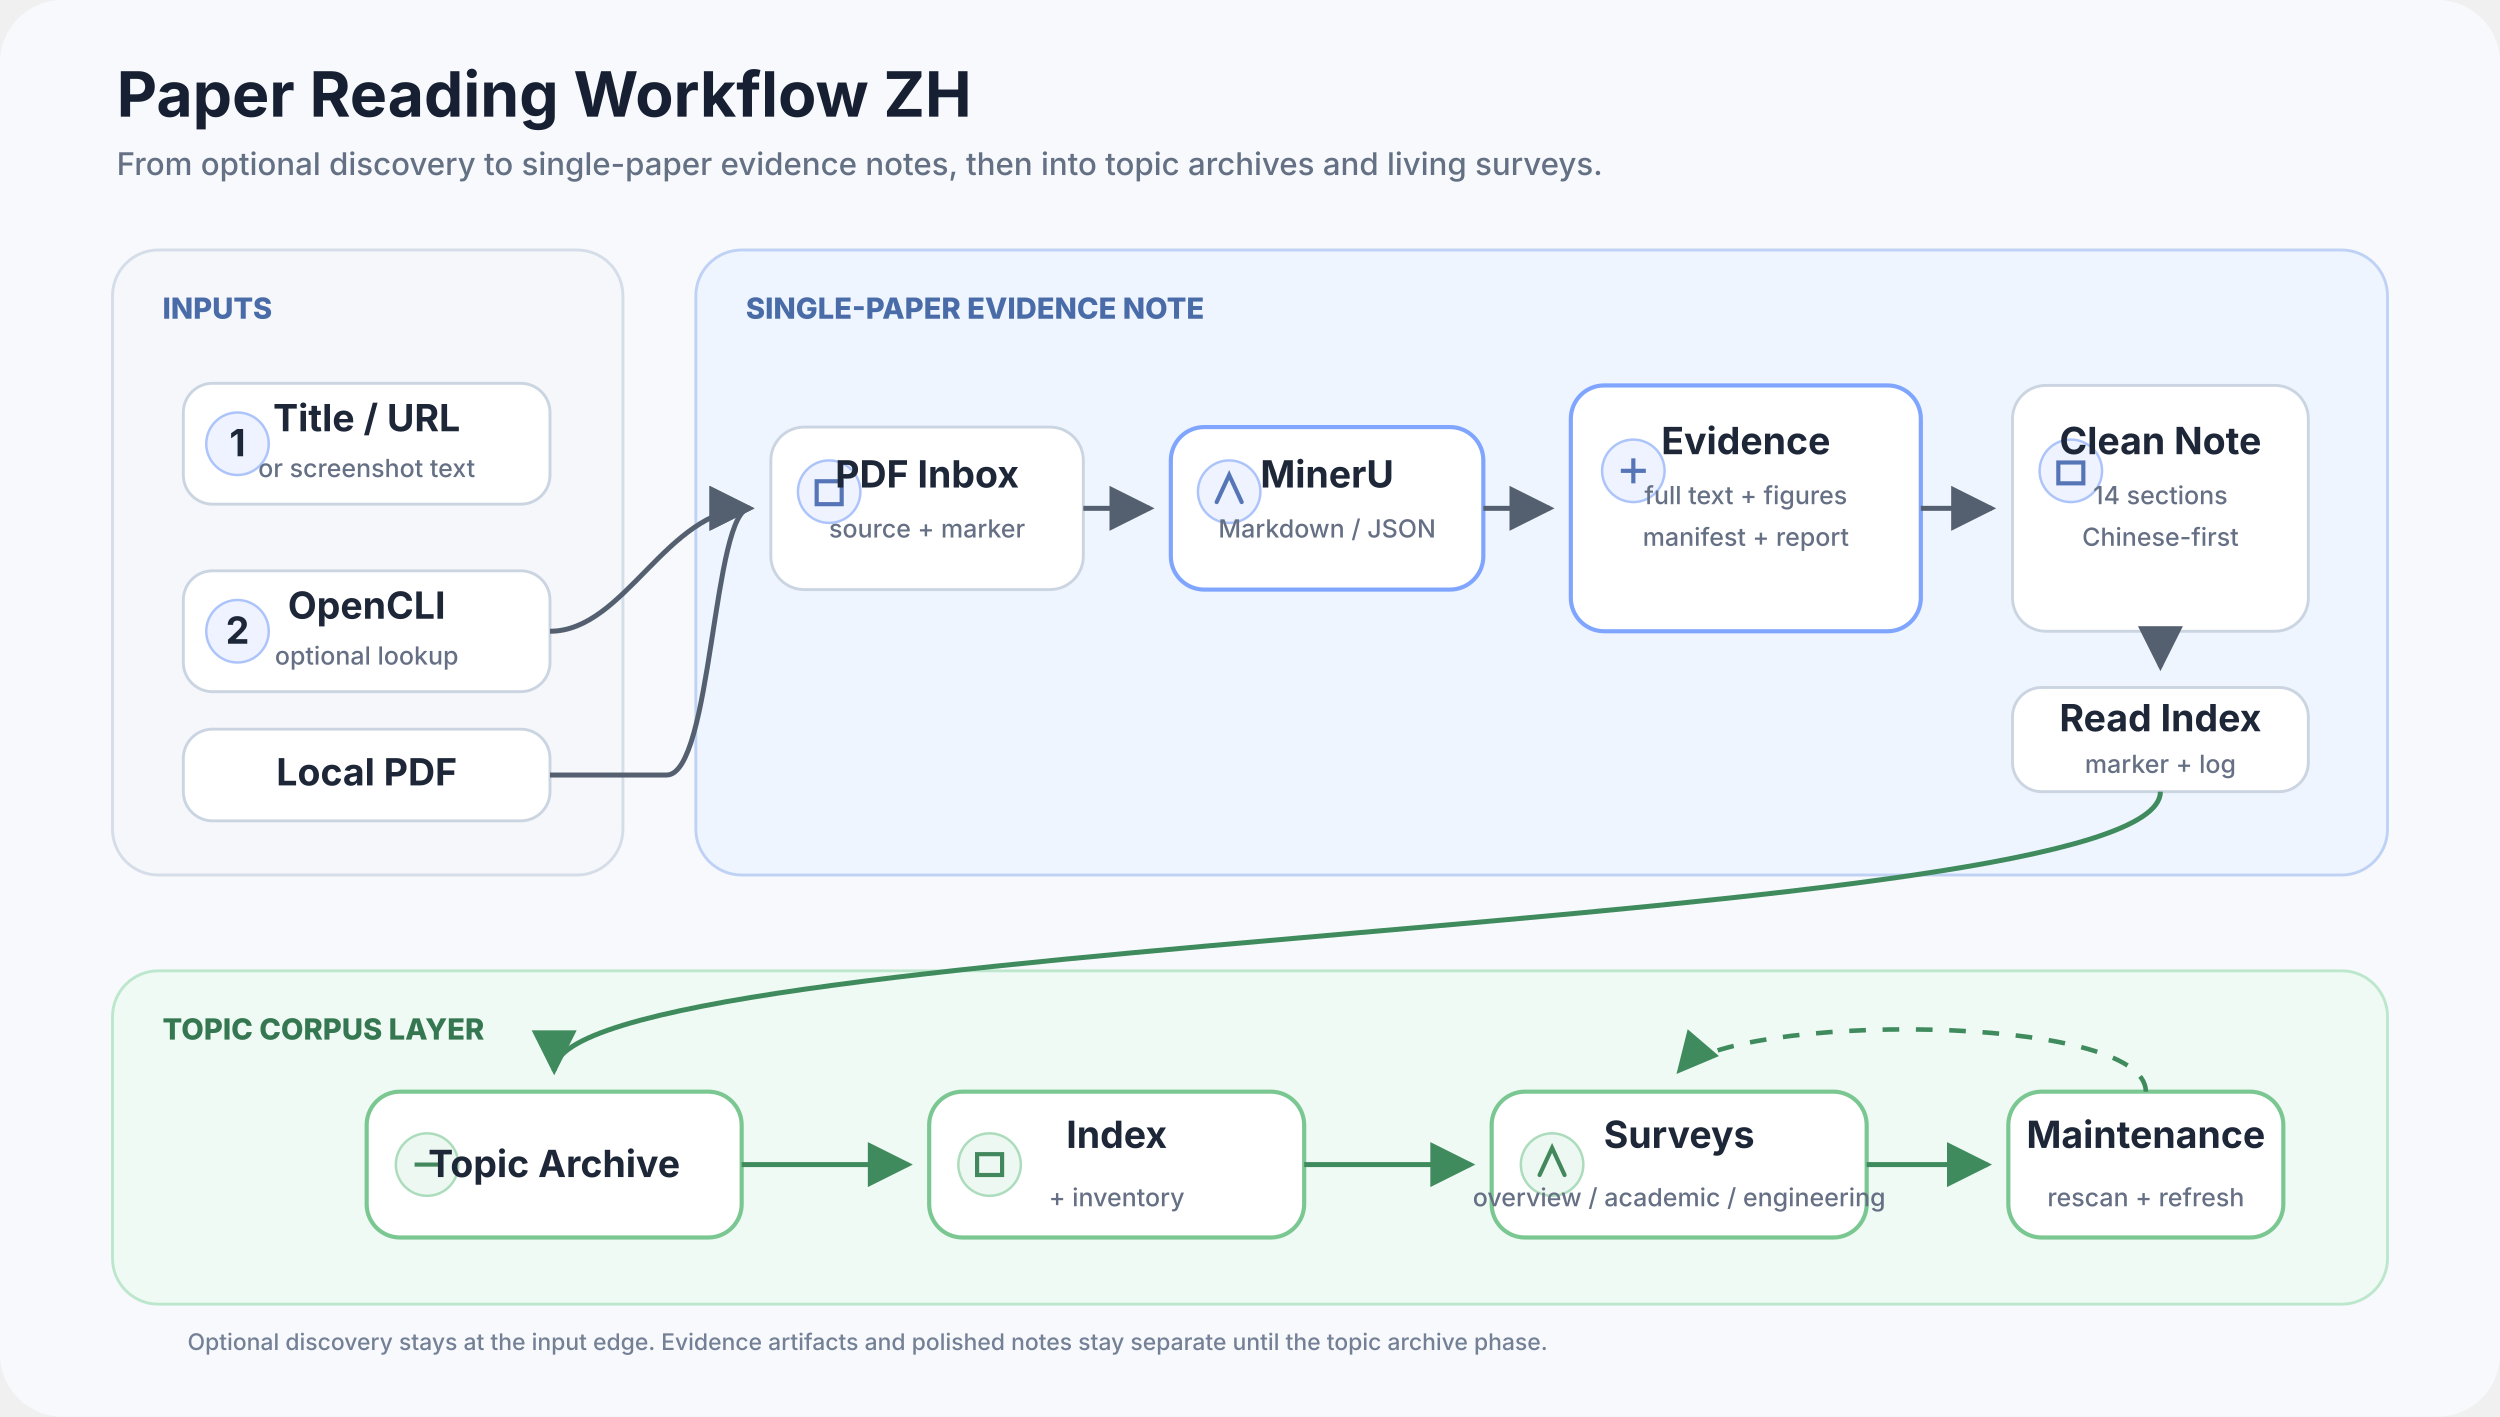
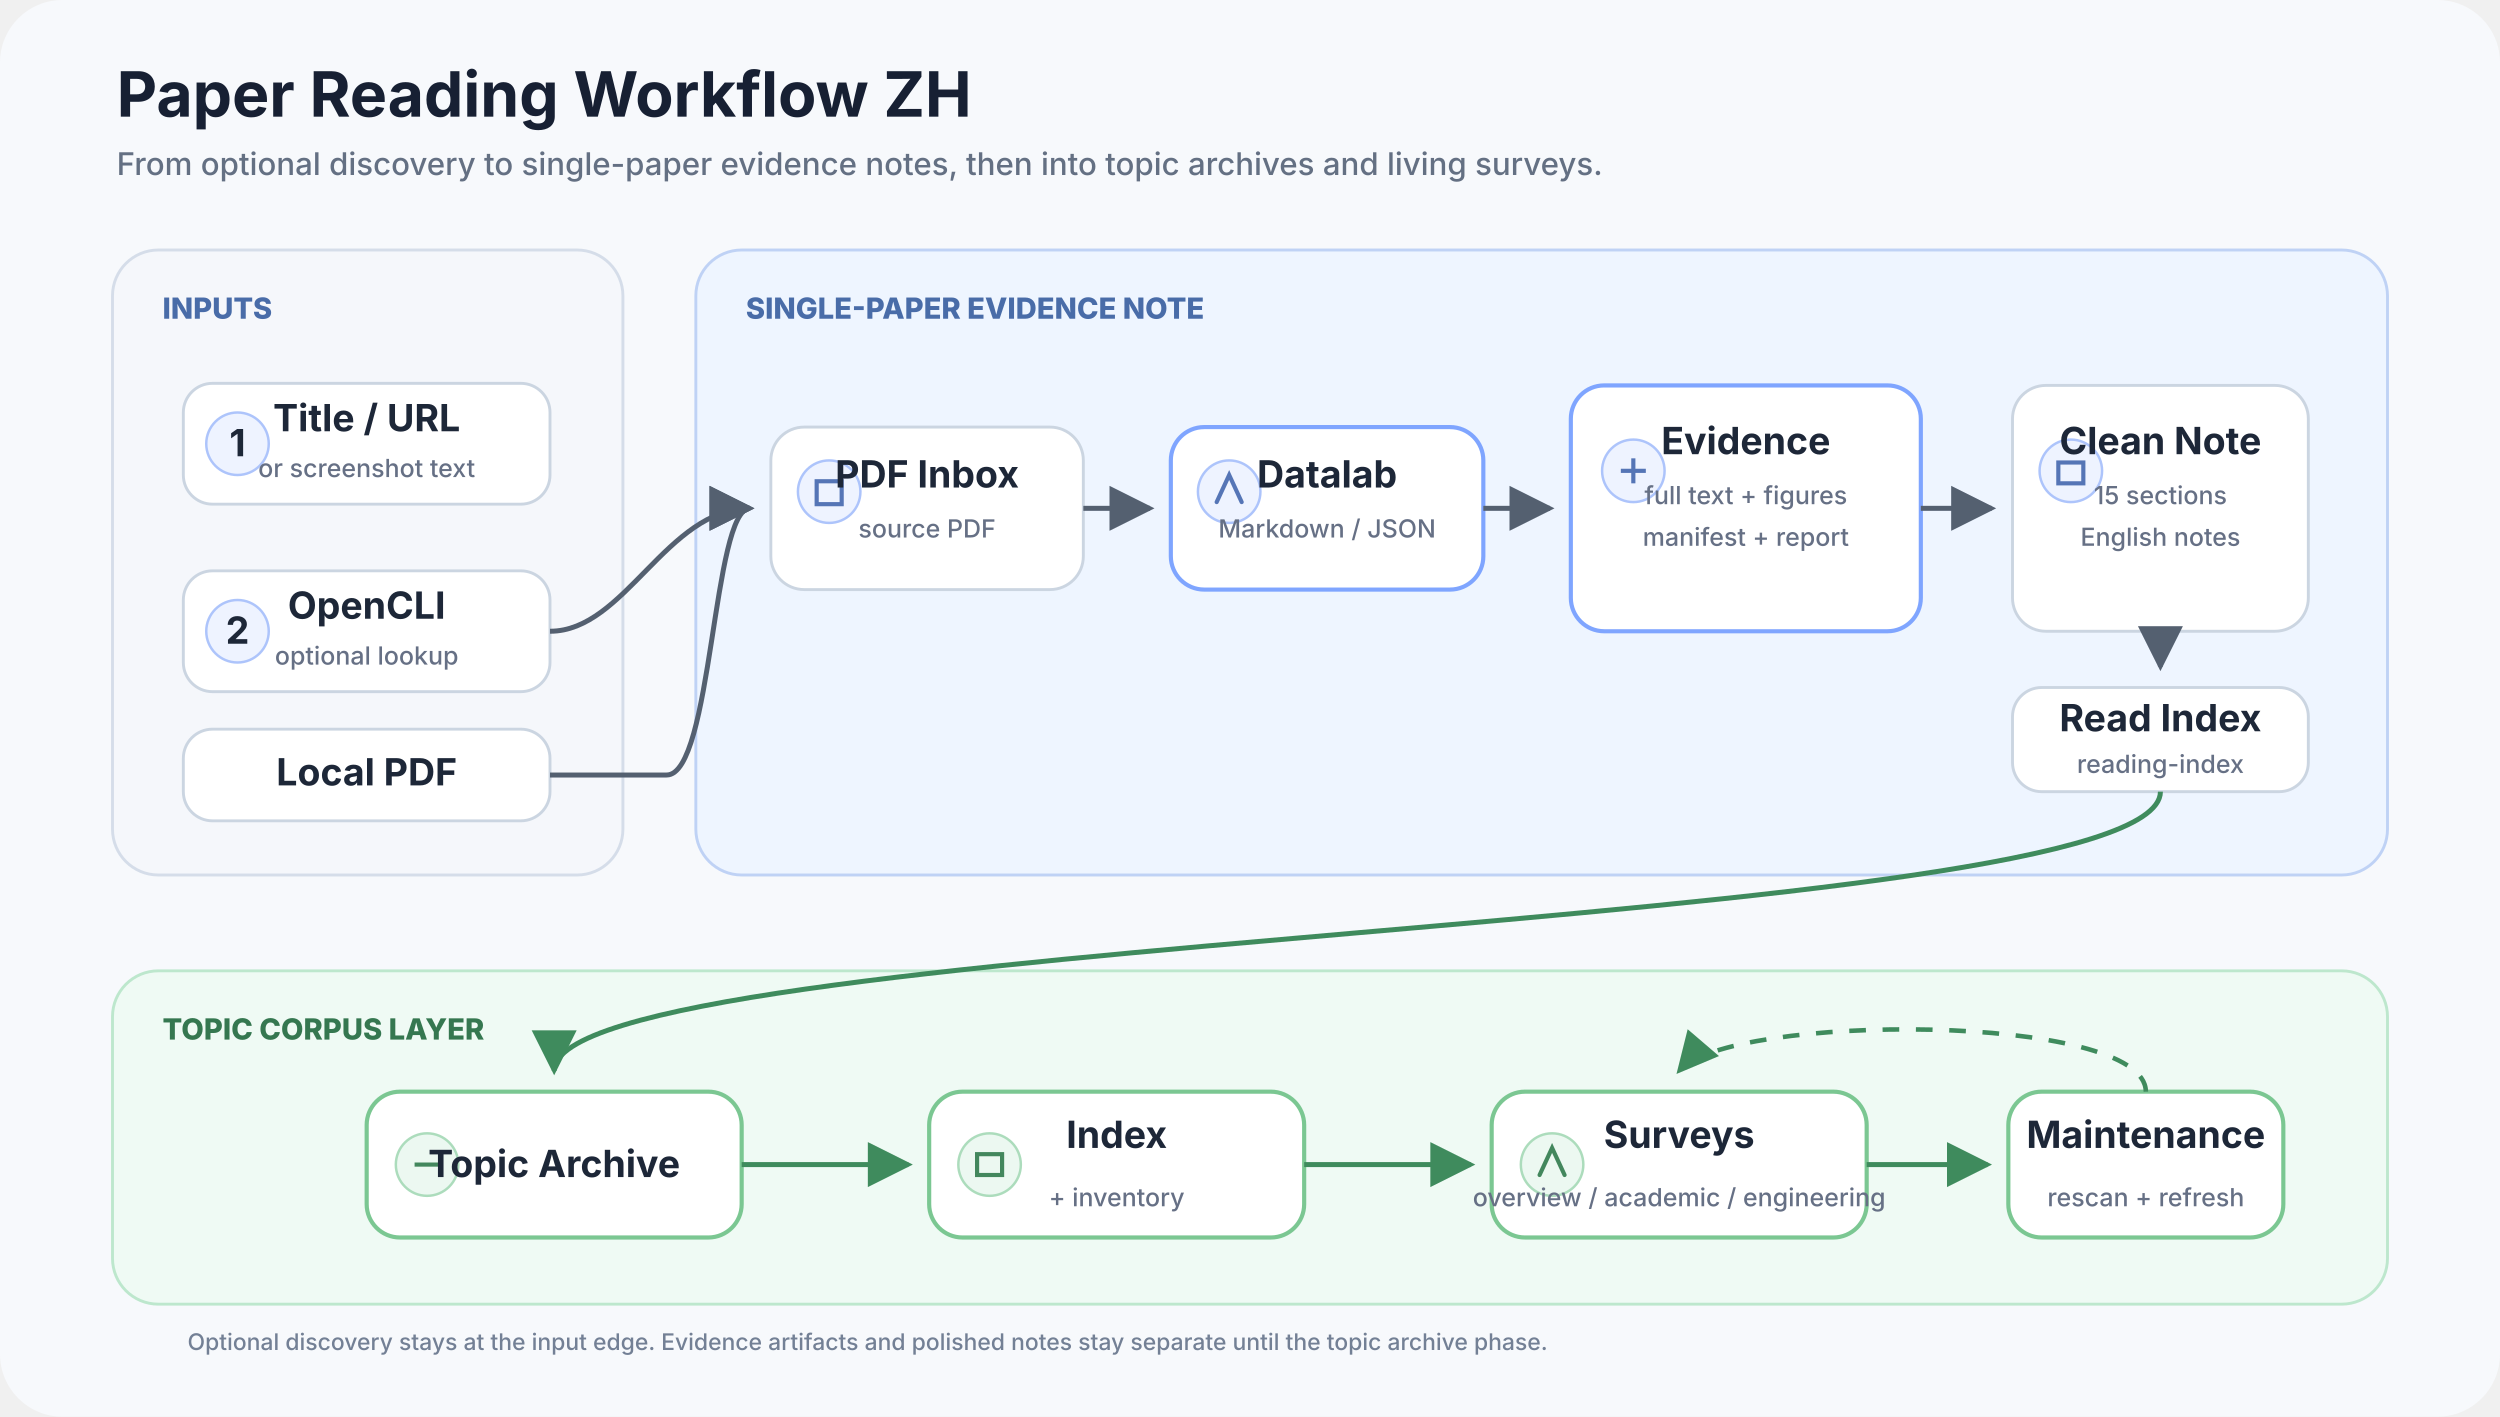
<svg xmlns="http://www.w3.org/2000/svg" width="1200" height="680" viewBox="0 0 1200 680" role="img" aria-labelledby="title desc">
  <defs>
    <marker id="arrow" viewBox="0 0 10 10" refX="9" refY="5" markerWidth="9" markerHeight="9" orient="auto">
      <path d="M0 0 L10 5 L0 10 Z" fill="#546070" />
    </marker>
    <marker id="green-arrow" viewBox="0 0 10 10" refX="9" refY="5" markerWidth="9" markerHeight="9" orient="auto">
      <path d="M0 0 L10 5 L0 10 Z" fill="#3f8b5d" />
    </marker>
    <style>
      .bg { fill: #f7f9fc; }
      .panel-blue { fill: #eef5ff; stroke: #bfd2f5; stroke-width: 1.4; }
      .panel-green { fill: #effaf4; stroke: #bde7cd; stroke-width: 1.4; }
      .panel-gray { fill: #f5f7fb; stroke: #d5dde9; stroke-width: 1.4; }
      .card { fill: #ffffff; stroke: #cbd5e1; stroke-width: 1.4; }
      .card-blue { fill: #ffffff; stroke: #7fa5ff; stroke-width: 2; }
      .card-green { fill: #ffffff; stroke: #7bc792; stroke-width: 2; }
      .subtitle { font: 500 15px Inter, ui-sans-serif, system-ui, -apple-system, BlinkMacSystemFont, "Segoe UI", sans-serif; fill: #647083; }
      .panel-title { font: 800 14px Inter, ui-sans-serif, system-ui, -apple-system, BlinkMacSystemFont, "Segoe UI", sans-serif; letter-spacing: 0; fill: #496ca8; }
      .panel-title-green { font: 800 14px Inter, ui-sans-serif, system-ui, -apple-system, BlinkMacSystemFont, "Segoe UI", sans-serif; letter-spacing: 0; fill: #357750; }
      .label { font: 700 18px Inter, ui-sans-serif, system-ui, -apple-system, BlinkMacSystemFont, "Segoe UI", sans-serif; fill: #1d2738; }
      .small { font: 500 12px Inter, ui-sans-serif, system-ui, -apple-system, BlinkMacSystemFont, "Segoe UI", sans-serif; fill: #667085; }
      .tiny { font: 500 11px Inter, ui-sans-serif, system-ui, -apple-system, BlinkMacSystemFont, "Segoe UI", sans-serif; fill: #738095; }
      .arrow { fill: none; stroke: #546070; stroke-width: 2.4; marker-end: url(#arrow); }
      .arrow-green { fill: none; stroke: #3f8b5d; stroke-width: 2.4; marker-end: url(#green-arrow); }
      .dash { fill: none; stroke: #3f8b5d; stroke-width: 2.2; stroke-dasharray: 8 8; marker-end: url(#green-arrow); }
      .dot { fill: #eef3ff; stroke: #adc4fb; stroke-width: 1.2; }
      .dot-green { fill: #ecf8f1; stroke: #acdcbc; stroke-width: 1.2; }
    </style>
  </defs>
  <rect class="bg" width="1200" height="680" rx="30" />
  <text x="56" y="56" font-family="Inter, ui-sans-serif, system-ui, -apple-system, BlinkMacSystemFont, Segoe UI, sans-serif" font-size="30" font-weight="700" fill="#172033">Paper Reading Workflow ZH</text>
  <text x="56" y="84" class="subtitle">From optional discovery to single-paper evidence notes, then into topic archives and living surveys.</text>
  <rect x="54" y="120" width="245" height="300" rx="22" class="panel-gray" />
  <text x="78" y="153" class="panel-title">INPUTS</text>
  <rect x="88" y="184" width="176" height="58" rx="14" class="card" />
  <circle cx="114" cy="213" r="15" class="dot" />
  <text x="114" y="219" text-anchor="middle" class="label">1</text>
  <text x="176" y="207" text-anchor="middle" class="label">Title / URL</text>
  <text x="176" y="229" text-anchor="middle" class="small">or screenshot text</text>
  <rect x="88" y="274" width="176" height="58" rx="14" class="card" />
  <circle cx="114" cy="303" r="15" class="dot" />
  <text x="114" y="309" text-anchor="middle" class="label">2</text>
  <text x="176" y="297" text-anchor="middle" class="label">OpenCLI</text>
  <text x="176" y="319" text-anchor="middle" class="small">optional lookup</text>
  <rect x="88" y="350" width="176" height="44" rx="14" class="card" />
  <text x="176" y="377" text-anchor="middle" class="label">Local PDF</text>
  <rect x="334" y="120" width="812" height="300" rx="22" class="panel-blue" />
  <text x="358" y="153" class="panel-title">SINGLE-PAPER EVIDENCE NOTE</text>
  <rect x="370" y="205" width="150" height="78" rx="16" class="card" />
  <circle cx="398" cy="236" r="15" class="dot" />
  <path d="M392 231h12v11h-12z" fill="none" stroke="#5575b6" stroke-width="2" />
  <text x="445" y="234" text-anchor="middle" class="label">PDF Inbox</text>
-   <text x="445" y="258" text-anchor="middle" class="small">source + marker</text>
+   <text x="445" y="258" text-anchor="middle" class="small">source PDF</text>
  <rect x="562" y="205" width="150" height="78" rx="16" class="card-blue" />
  <circle cx="590" cy="236" r="15" class="dot" />
  <path d="M584 241l6-13 6 13" fill="none" stroke="#5575b6" stroke-width="2" stroke-linecap="round" />
-   <text x="637" y="234" text-anchor="middle" class="label">MinerU</text>
+   <text x="637" y="234" text-anchor="middle" class="label">Datalab</text>
  <text x="637" y="258" text-anchor="middle" class="small">Markdown / JSON</text>
  <rect x="754" y="185" width="168" height="118" rx="16" class="card-blue" />
  <circle cx="784" cy="226" r="15" class="dot" />
  <path d="M778 226h12M784 220v12" stroke="#5575b6" stroke-width="2" />
  <text x="838" y="218" text-anchor="middle" class="label">Evidence</text>
  <text x="838" y="242" text-anchor="middle" class="small">full text + figures</text>
  <text x="838" y="262" text-anchor="middle" class="small">manifest + report</text>
  <rect x="966" y="185" width="142" height="118" rx="16" class="card" />
  <circle cx="994" cy="226" r="15" class="dot" />
  <path d="M988 222h12v10h-12z" fill="none" stroke="#5575b6" stroke-width="2" />
  <text x="1037" y="218" text-anchor="middle" class="label">Clean Note</text>
-   <text x="1037" y="242" text-anchor="middle" class="small">14 sections</text>
-   <text x="1037" y="262" text-anchor="middle" class="small">Chinese-first</text>
+   <text x="1037" y="242" text-anchor="middle" class="small">15 sections</text>
+   <text x="1037" y="262" text-anchor="middle" class="small">English notes</text>
  <rect x="966" y="330" width="142" height="50" rx="14" class="card" />
  <text x="1037" y="351" text-anchor="middle" class="label">Read Index</text>
-   <text x="1037" y="371" text-anchor="middle" class="small">marker + log</text>
+   <text x="1037" y="371" text-anchor="middle" class="small">reading-index</text>
  <path class="arrow" d="M264 303 C300 303 320 244 360 244" />
  <path class="arrow" d="M264 372 H320 C342 372 342 244 360 244" />
  <path class="arrow" d="M520 244 H552" />
  <path class="arrow" d="M712 244 H744" />
  <path class="arrow" d="M922 244 H956" />
  <path class="arrow" d="M1037 303 V320" />
  <rect x="54" y="466" width="1092" height="160" rx="22" class="panel-green" />
  <text x="78" y="499" class="panel-title-green">TOPIC CORPUS LAYER</text>
  <rect x="176" y="524" width="180" height="70" rx="16" class="card-green" />
  <circle cx="205" cy="559" r="15" class="dot-green" />
  <path d="M199 559h12" stroke="#43875d" stroke-width="2" />
  <text x="266" y="565" text-anchor="middle" class="label">Topic Archive</text>
  <rect x="446" y="524" width="180" height="70" rx="16" class="card-green" />
  <circle cx="475" cy="559" r="15" class="dot-green" />
  <path d="M469 554h12v10h-12z" fill="none" stroke="#43875d" stroke-width="2" />
  <text x="536" y="551" text-anchor="middle" class="label">Index</text>
  <text x="536" y="579" text-anchor="middle" class="small">+ inventory</text>
  <rect x="716" y="524" width="180" height="70" rx="16" class="card-green" />
  <circle cx="745" cy="559" r="15" class="dot-green" />
  <path d="M739 564l6-13 6 13" fill="none" stroke="#43875d" stroke-width="2" stroke-linecap="round" />
  <text x="806" y="551" text-anchor="middle" class="label">Surveys</text>
  <text x="806" y="579" text-anchor="middle" class="small">overview / academic / engineering</text>
  <rect x="964" y="524" width="132" height="70" rx="16" class="card-green" />
  <text x="1030" y="551" text-anchor="middle" class="label">Maintenance</text>
  <text x="1030" y="579" text-anchor="middle" class="small">rescan + refresh</text>
  <path class="arrow-green" d="M1037 380 C1037 448 266 448 266 514" />
  <path class="arrow-green" d="M356 559 H436" />
  <path class="arrow-green" d="M626 559 H706" />
  <path class="arrow-green" d="M896 559 H954" />
  <path class="dash" d="M1030 524 C1030 486 830 486 806 514" />
  <text x="90" y="648" class="tiny">Optional discovery stays at the input edge. Evidence artifacts and polished notes stay separate until the topic archive phase.</text>
</svg>
